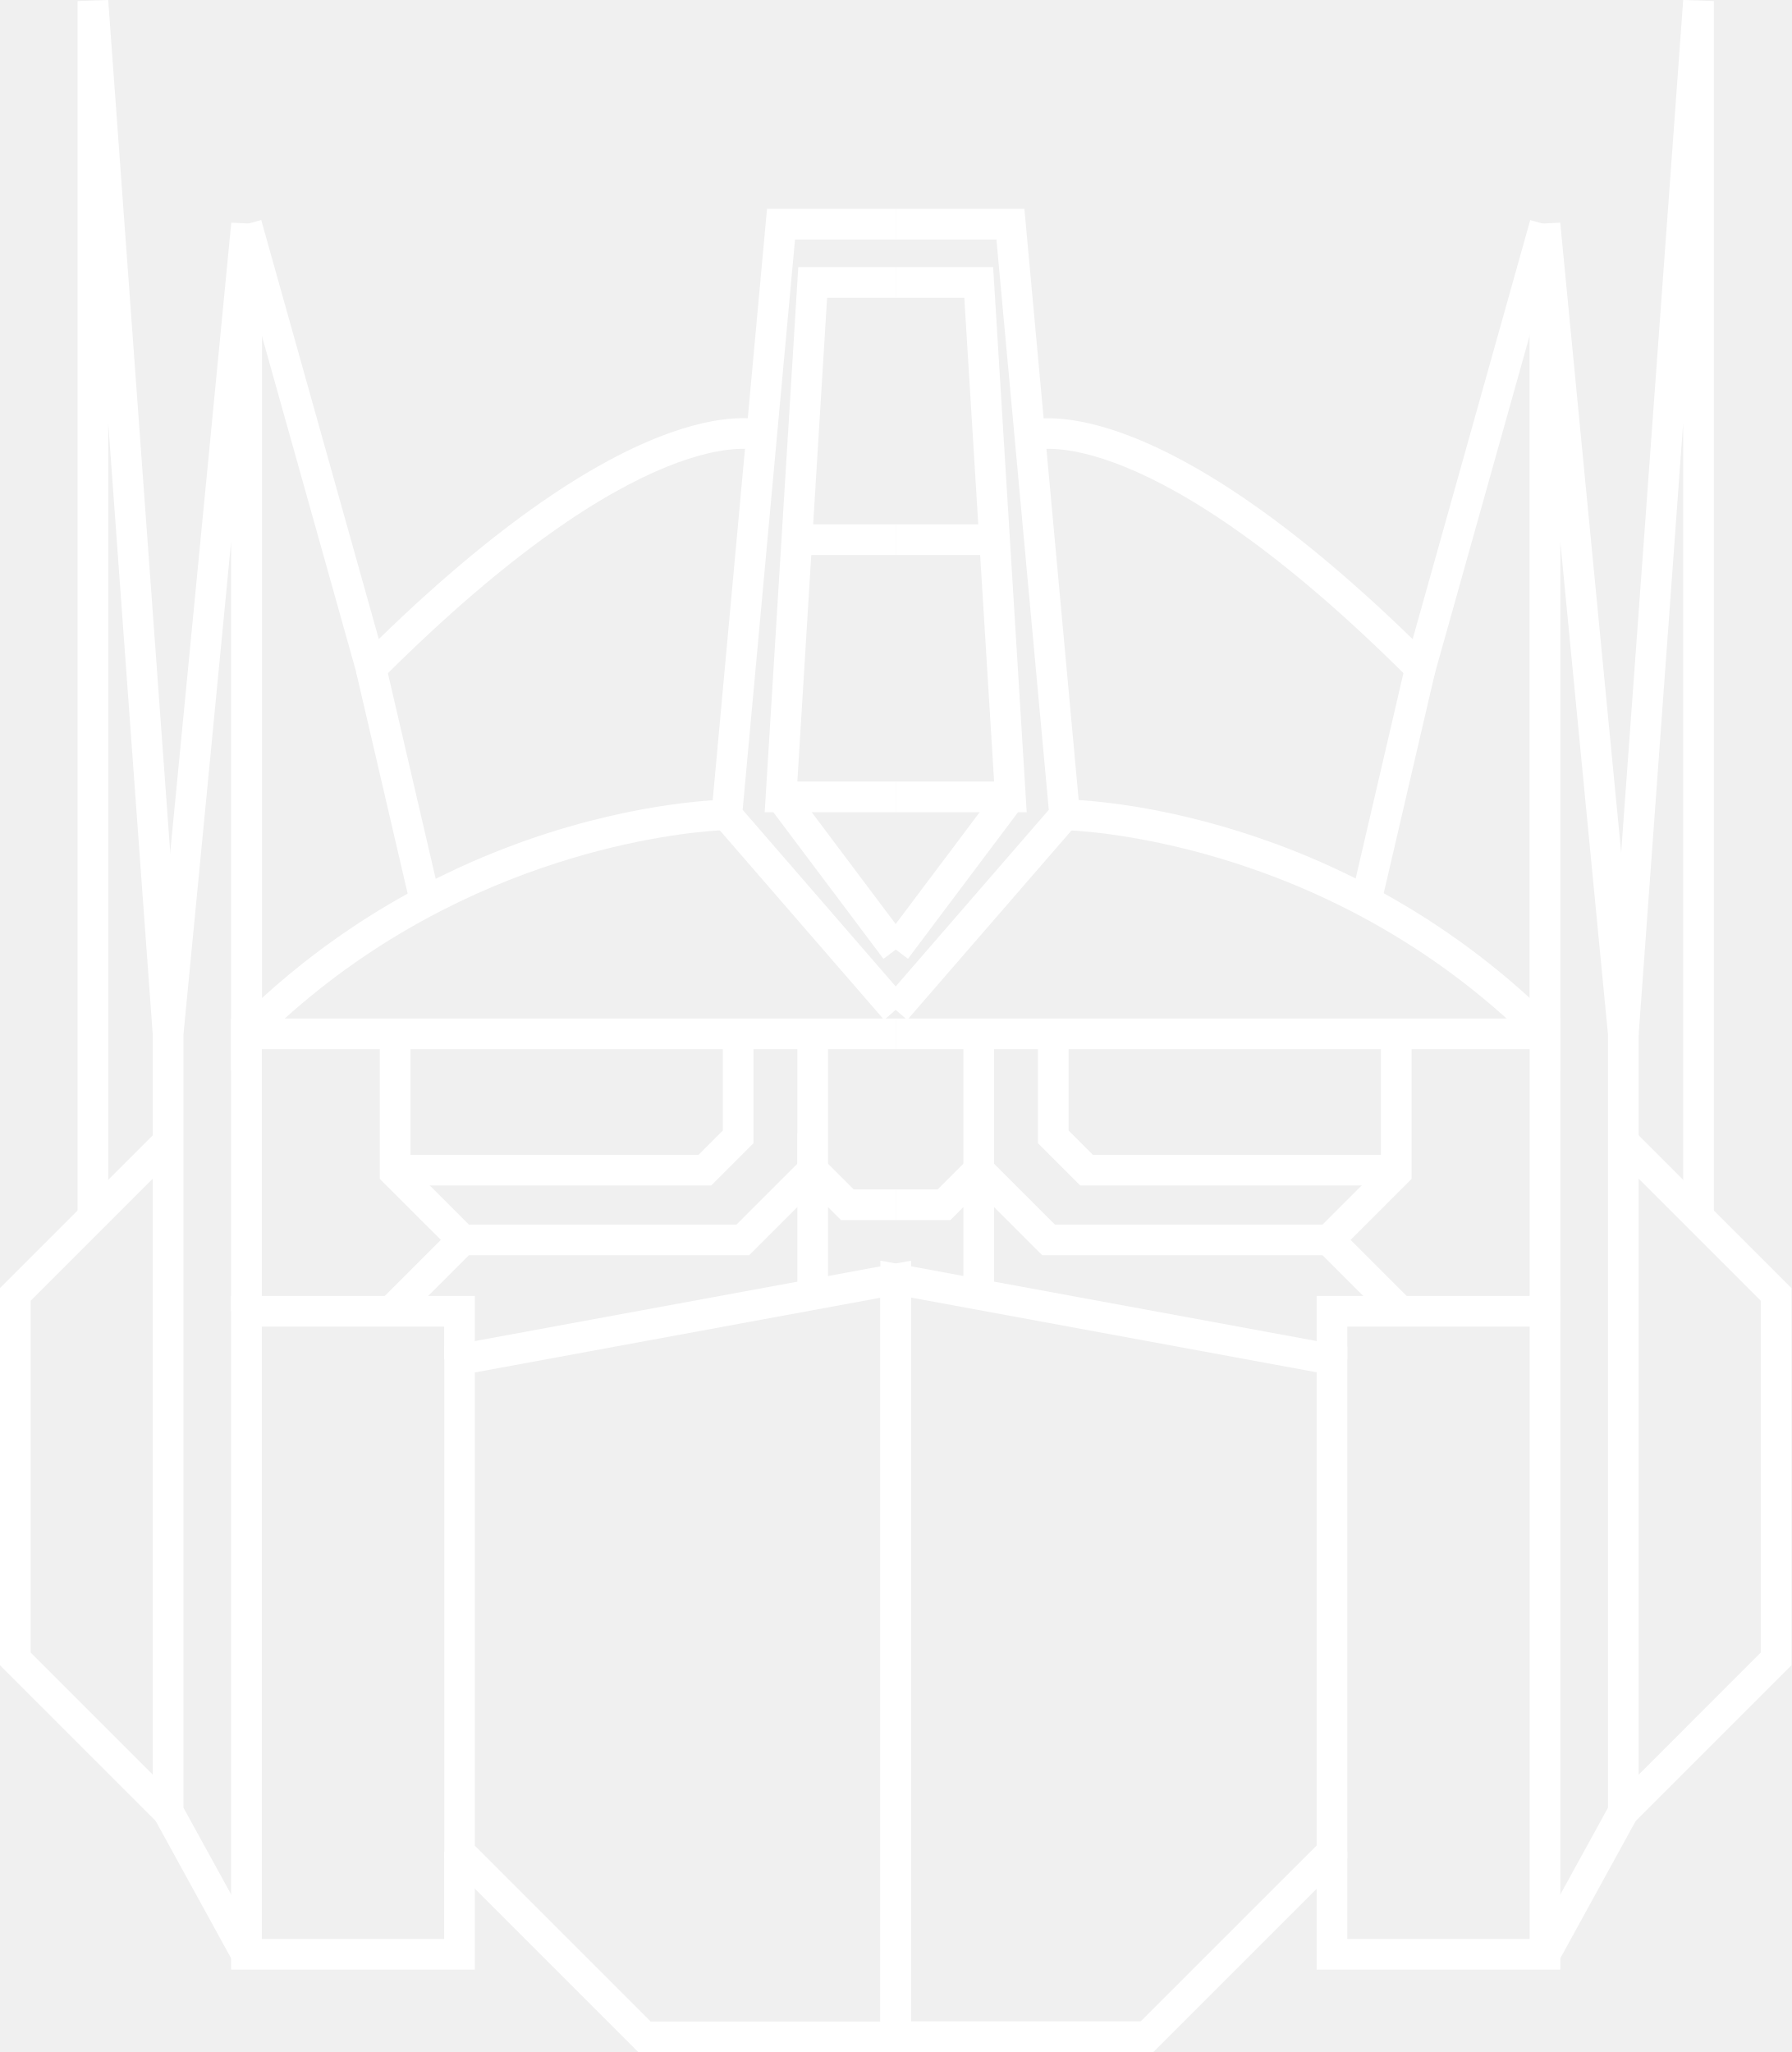
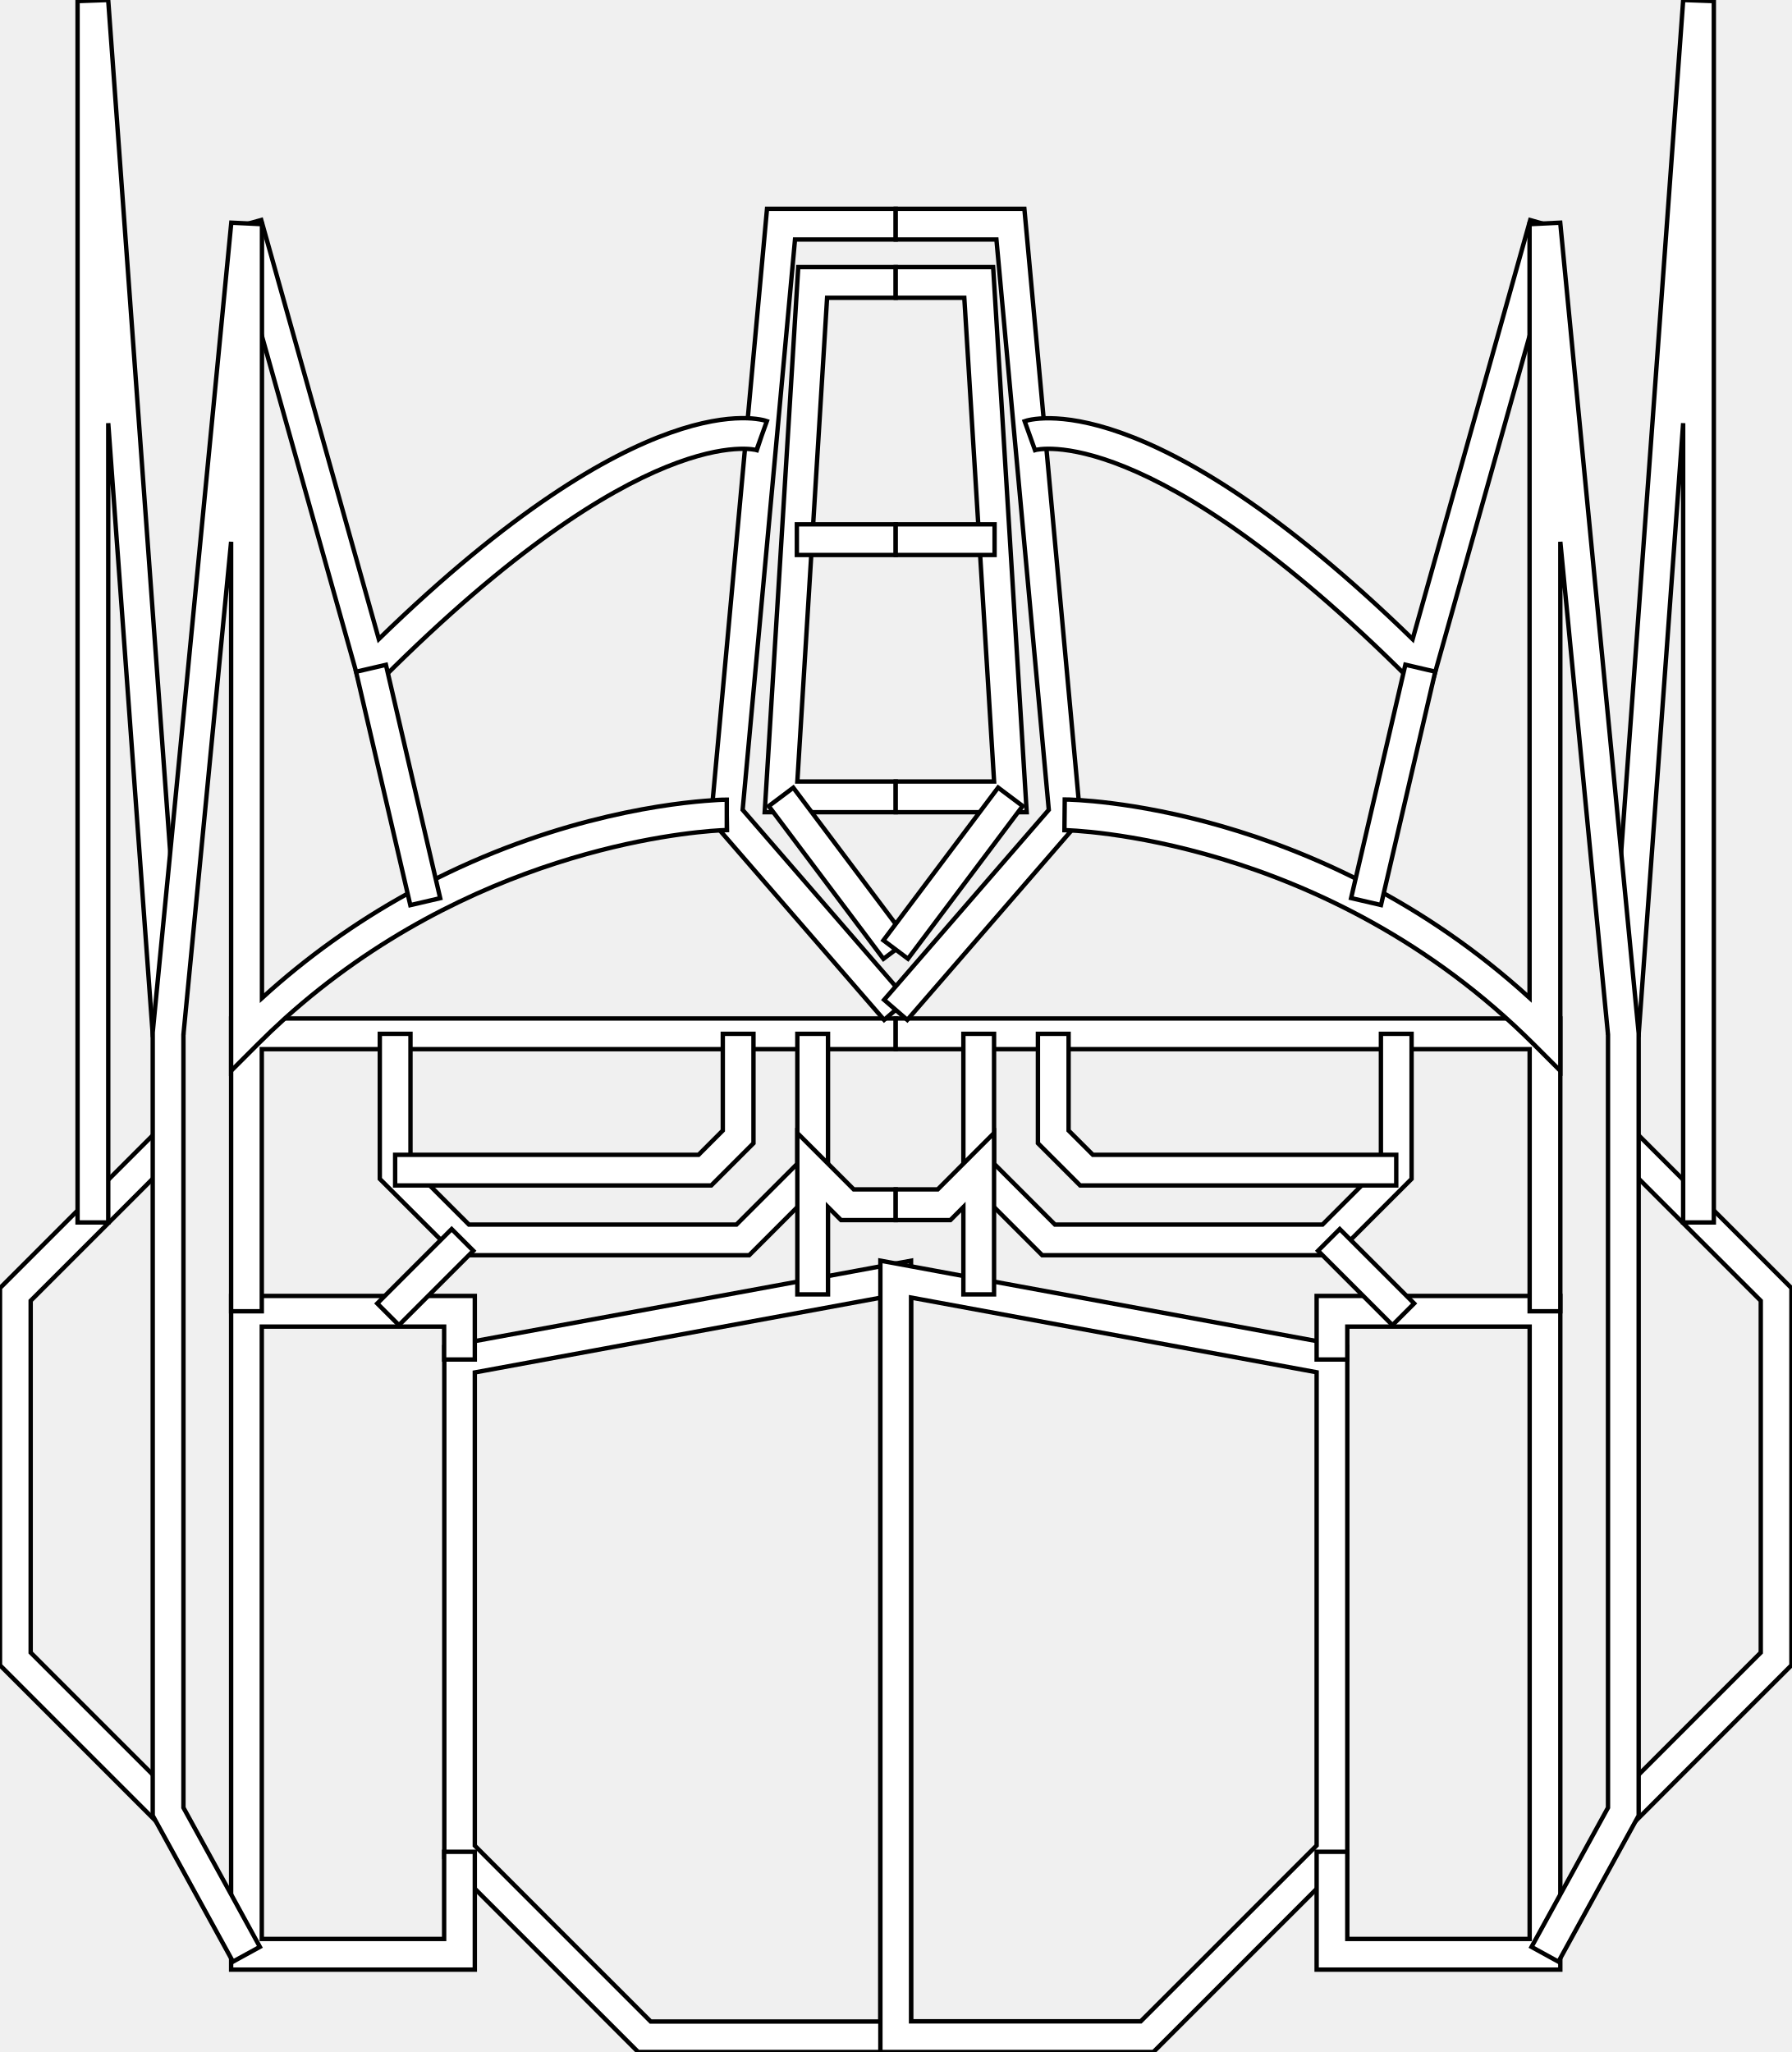
- <svg xmlns="http://www.w3.org/2000/svg" fill="white" viewBox="0 0 408.8 468.31">
+ <svg xmlns="http://www.w3.org/2000/svg" stroke="black" fill="white" viewBox="0 0 408.8 468.31">
  <g data-name="Layer 2" id="Layer_2">
    <g data-name="Layer 1" id="Layer_1-2">
      <g data-name="Layer 2" id="Layer_2-2">
        <path d="M204.4,288.36l-3.5.65L189,291.21l-7,1.29-73.61,13.56-7,1.29V424.07l44.24,44.24H207.9V287.72Zm-3.5,173H148.49l-40.14-40.14v-108l92.55-17.05Z" />
        <polygon points="108.35 449.51 52.74 449.51 52.74 295.76 108.35 295.76 108.35 310.27 101.35 310.27 101.35 302.76 59.74 302.76 59.74 442.51 101.35 442.51 101.35 422.62 108.35 422.62 108.35 449.51" />
        <polygon points="59.74 299.26 52.74 299.26 52.74 232.44 204.4 232.44 204.4 239.44 59.74 239.44 59.74 299.26" />
        <polygon points="170.96 286.47 104.1 286.47 86.67 269.05 86.67 235.94 93.67 235.94 93.67 266.15 107 279.47 168.06 279.47 181.95 265.58 181.95 235.94 188.95 235.94 188.95 268.48 170.96 286.47" />
        <polygon points="188.95 295.41 181.95 295.41 181.95 258.58 194.82 271.45 204.4 271.45 204.4 278.45 191.92 278.45 188.95 275.48 188.95 295.41" />
        <polygon points="162.3 270.55 90.17 270.55 90.17 263.55 159.41 263.55 164.94 258.01 164.94 235.94 171.94 235.94 171.94 260.91 162.3 270.55" />
        <polygon points="35.88 415.93 0 380.05 0 293.96 36.43 257.53 41.38 262.48 7 296.86 7 377.15 40.83 410.98 35.88 415.93" />
        <polygon points="24.7 278.99 17.7 278.99 17.7 0.25 24.69 0 41.84 235.69 34.86 236.2 24.7 96.58 24.7 278.99" />
        <rect height="7" transform="translate(-177.67 154) rotate(-45)" width="24.01" x="85.05" y="287.96" />
        <polygon points="204.4 185.36 174.5 185.36 182.16 60.96 204.4 60.96 204.4 67.96 188.74 67.96 181.95 178.36 204.4 178.36 204.4 185.36" />
        <rect height="7" width="22.56" x="181.84" y="119.66" />
        <polygon points="201.75 232.76 162.22 187.15 175.03 47.66 204.4 47.66 204.4 54.66 181.42 54.66 169.47 184.82 207.04 228.18 201.75 232.76" />
        <rect height="43.59" transform="translate(-81.33 154.8) rotate(-36.9)" width="7" x="187.81" y="177.49" />
        <path d="M82.92,159.21,52.87,52.1l6.74-1.89,26.83,95.64C146.89,87,173.83,95.7,175,96.11l-2.37,6.59,1.18-3.29-1.1,3.32c-.26-.08-26.1-7.19-85.54,52.25Z" />
        <path d="M165.85,186l0-3.5c-.3,0-1.39,0-3.17.14-8.78.56-34.27,3.41-63.2,17.9-2.12,1.06-4.26,2.18-6.41,3.38a174.46,174.46,0,0,0-33.29,23.86V51.16l-3-.15h0l-4-.19L38.85,194.47h0l-4,41.12V414.35l.67,1.22,17.21,31.34.43.78,6.14-3.37-6.57-12L41.86,412.55V236.11L52.74,123.65V244.39l6-6q3.12-3.12,6.3-6c42-37.79,90-42.35,99.28-42.89,1-.06,1.51-.07,1.58-.07Zm0,0,0,3.5h0Z" />
        <rect height="54.68" transform="translate(-38.22 25.24) rotate(-13.09)" width="7" x="87.36" y="151.8" />
        <path d="M300.45,306.06,226.84,292.5l-7-1.29L207.9,289l-3.5-.65-3.5-.64V468.31h62.31l44.24-44.24V307.35ZM260.31,461.31H207.9V296.13l92.55,17.05v108Z" />
        <polygon points="356.06 449.51 300.45 449.51 300.45 422.62 307.45 422.62 307.45 442.51 349.06 442.51 349.06 302.76 307.45 302.76 307.45 310.27 300.45 310.27 300.45 295.76 356.06 295.76 356.06 449.51" />
        <polygon points="356.06 299.26 349.06 299.26 349.06 239.44 204.4 239.44 204.4 232.44 356.06 232.44 356.06 299.26" />
        <polygon points="304.7 286.47 237.83 286.47 219.84 268.48 219.84 235.94 226.84 235.94 226.84 265.58 240.73 279.47 301.8 279.47 315.12 266.15 315.12 235.94 322.12 235.94 322.12 269.05 304.7 286.47" />
        <polygon points="226.84 295.41 219.84 295.41 219.84 275.48 216.88 278.45 204.4 278.45 204.4 271.45 213.98 271.45 226.84 258.58 226.84 295.41" />
        <polygon points="318.62 270.55 246.49 270.55 236.85 260.91 236.85 235.94 243.85 235.94 243.85 258.01 249.39 263.55 318.62 263.55 318.62 270.55" />
        <polygon points="372.92 415.93 367.97 410.98 401.8 377.15 401.8 296.86 367.42 262.48 372.37 257.53 408.8 293.96 408.8 380.05 372.92 415.93" />
        <polygon points="391.09 278.99 384.09 278.99 384.09 96.58 373.93 236.2 366.95 235.69 384.1 0 391.09 0.25 391.09 278.99" />
        <rect height="24.01" transform="translate(-114.79 305.8) rotate(-45)" width="7" x="308.24" y="279.46" />
        <polygon points="234.29 185.36 204.4 185.36 204.4 178.36 226.85 178.36 220.05 67.96 204.4 67.96 204.4 60.96 226.63 60.96 234.29 185.36" />
        <rect height="7" width="22.56" x="204.4" y="119.66" />
        <polygon points="207.04 232.76 201.75 228.18 239.33 184.82 227.38 54.66 204.4 54.66 204.4 47.66 233.76 47.66 246.57 187.15 207.04 232.76" />
        <rect height="7" transform="translate(-72.47 253.54) rotate(-53.1)" width="43.59" x="195.69" y="195.79" />
        <path d="M325.88,159.21,321.65,155c-59.37-59.37-85.22-52.36-85.47-52.28l-2.36-6.59c1.14-.4,28.08-9.11,88.54,49.74l26.83-95.64,6.74,1.89Z" />
        <path d="M355.63,447.7l-6.14-3.37,17.45-31.78V236.11L356.06,123.65V244.39l-6-6c-47.75-47.76-106.58-48.93-107.16-48.93l.07-7c2.42,0,57.63,1.13,106.07,45.27V51.16l7-.34,17.9,185V414.35Z" />
        <rect height="7" transform="translate(71.43 448.22) rotate(-76.91)" width="54.68" x="290.59" y="175.64" />
      </g>
    </g>
  </g>
</svg>
